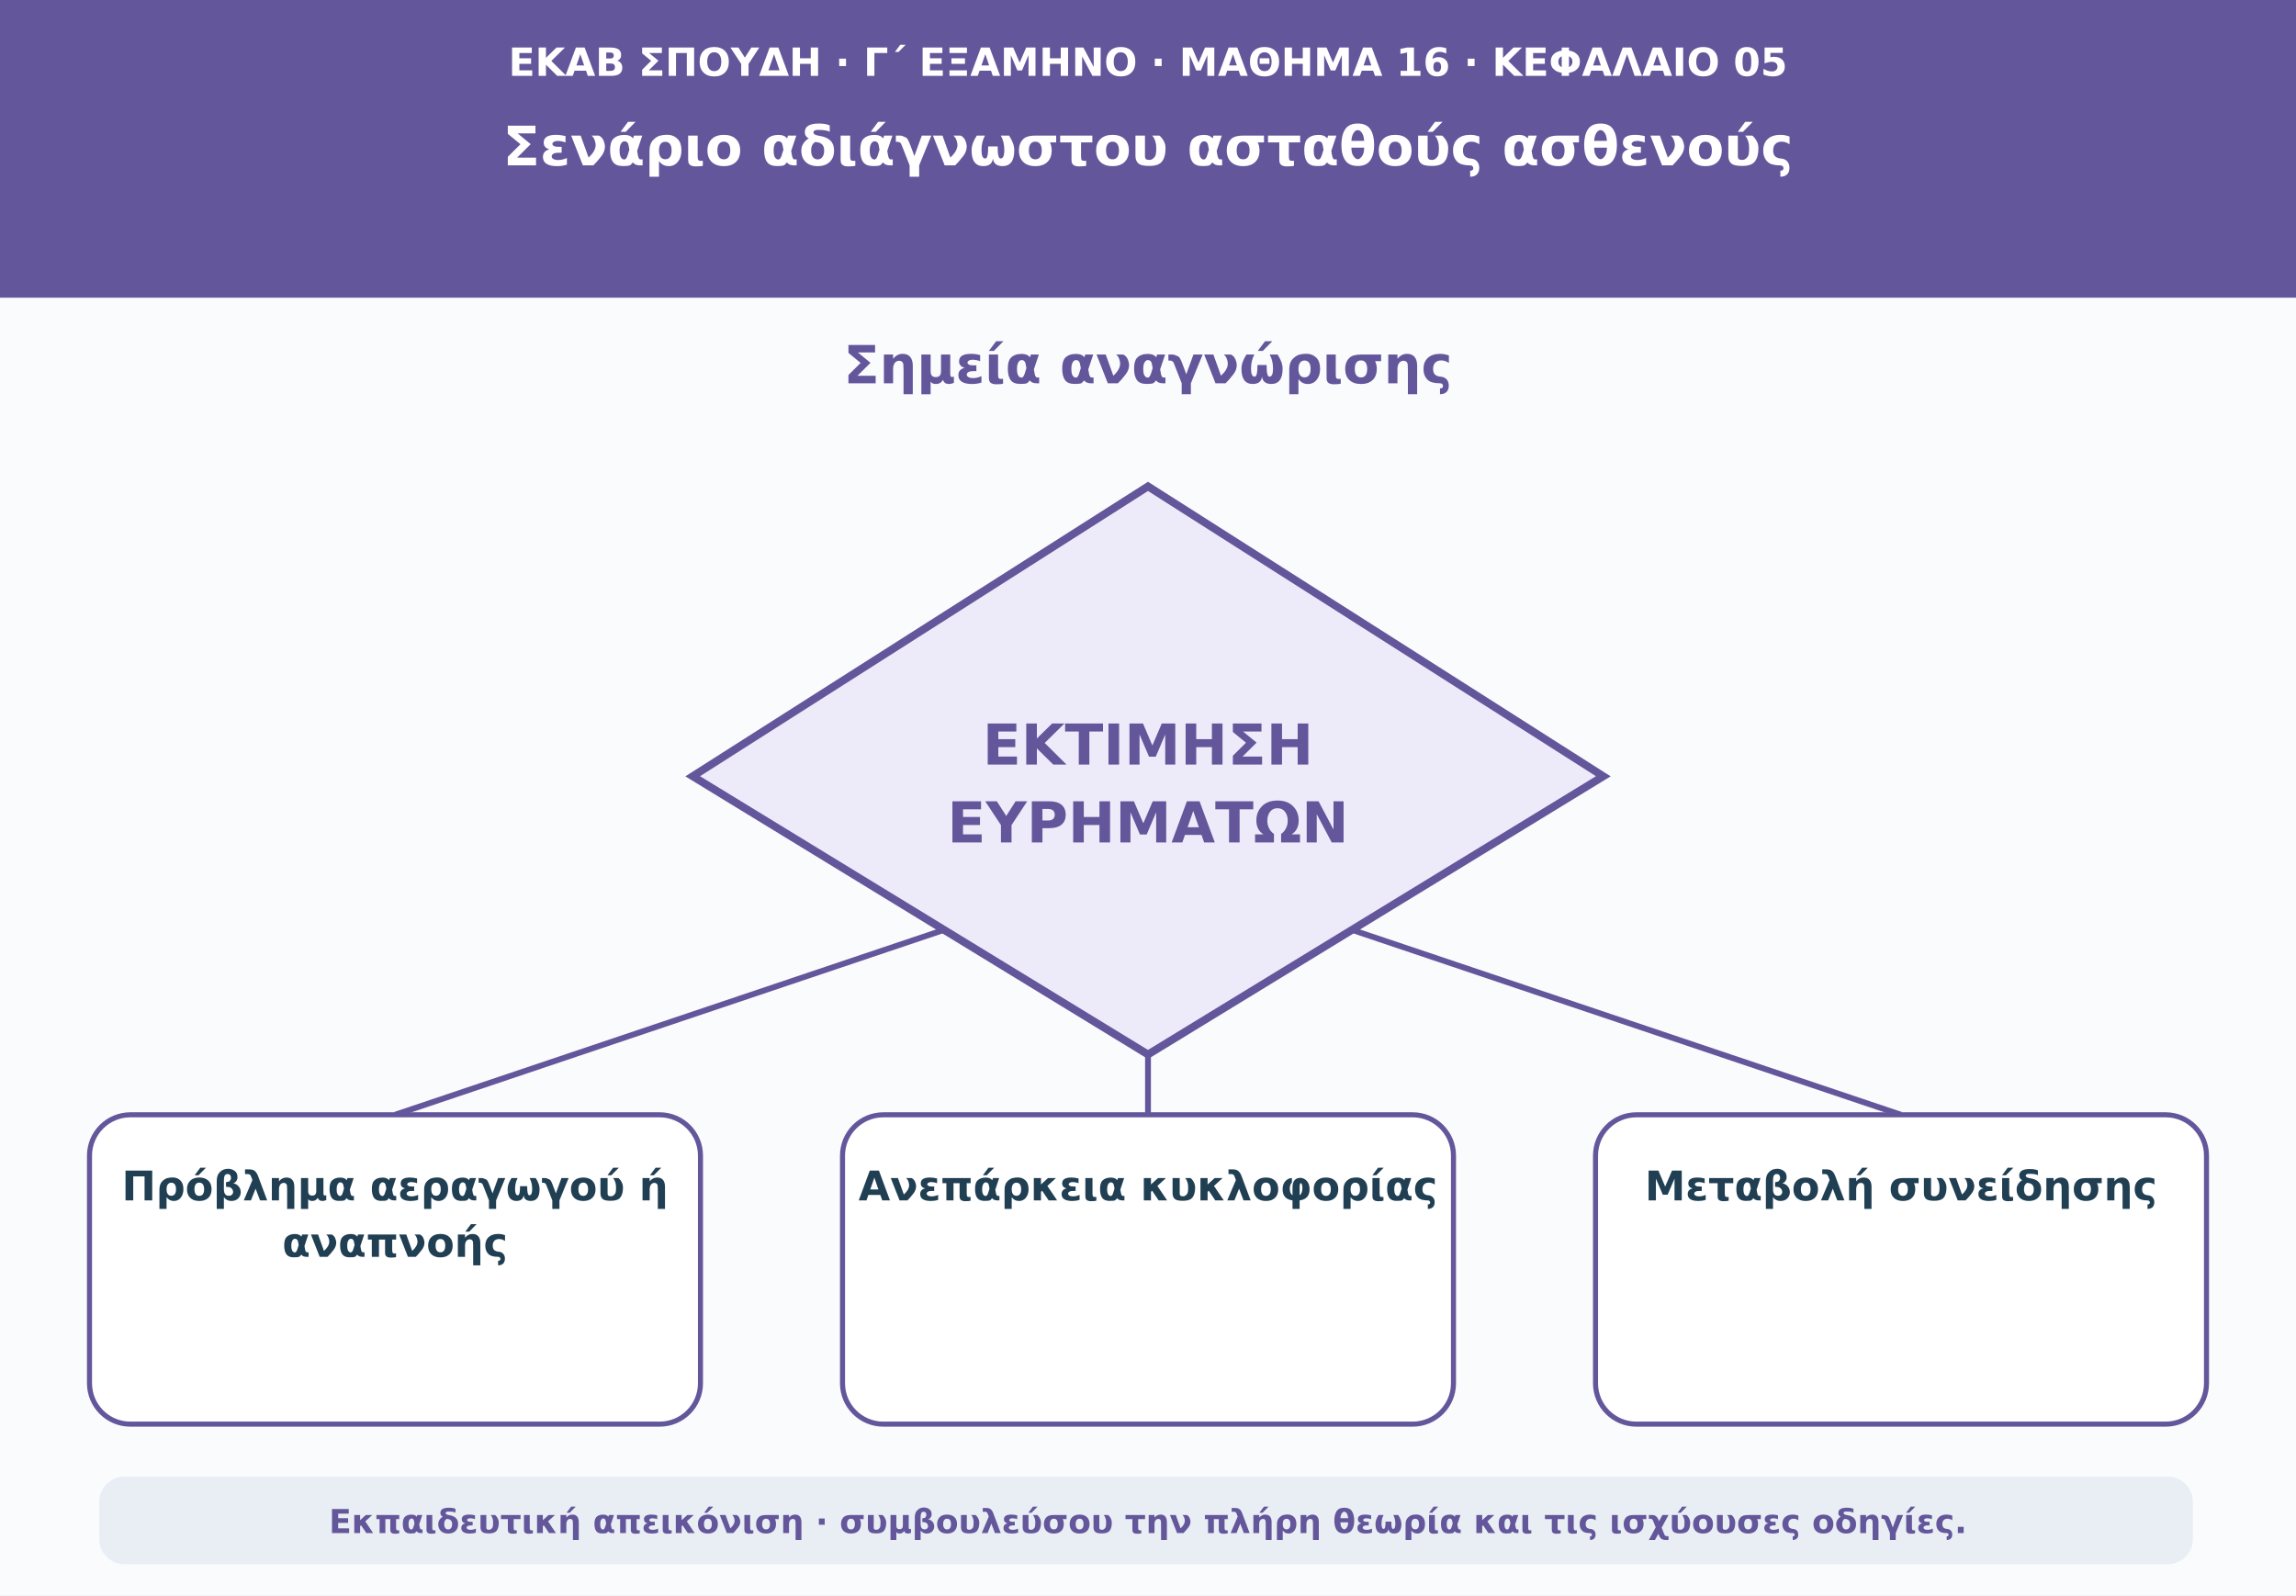
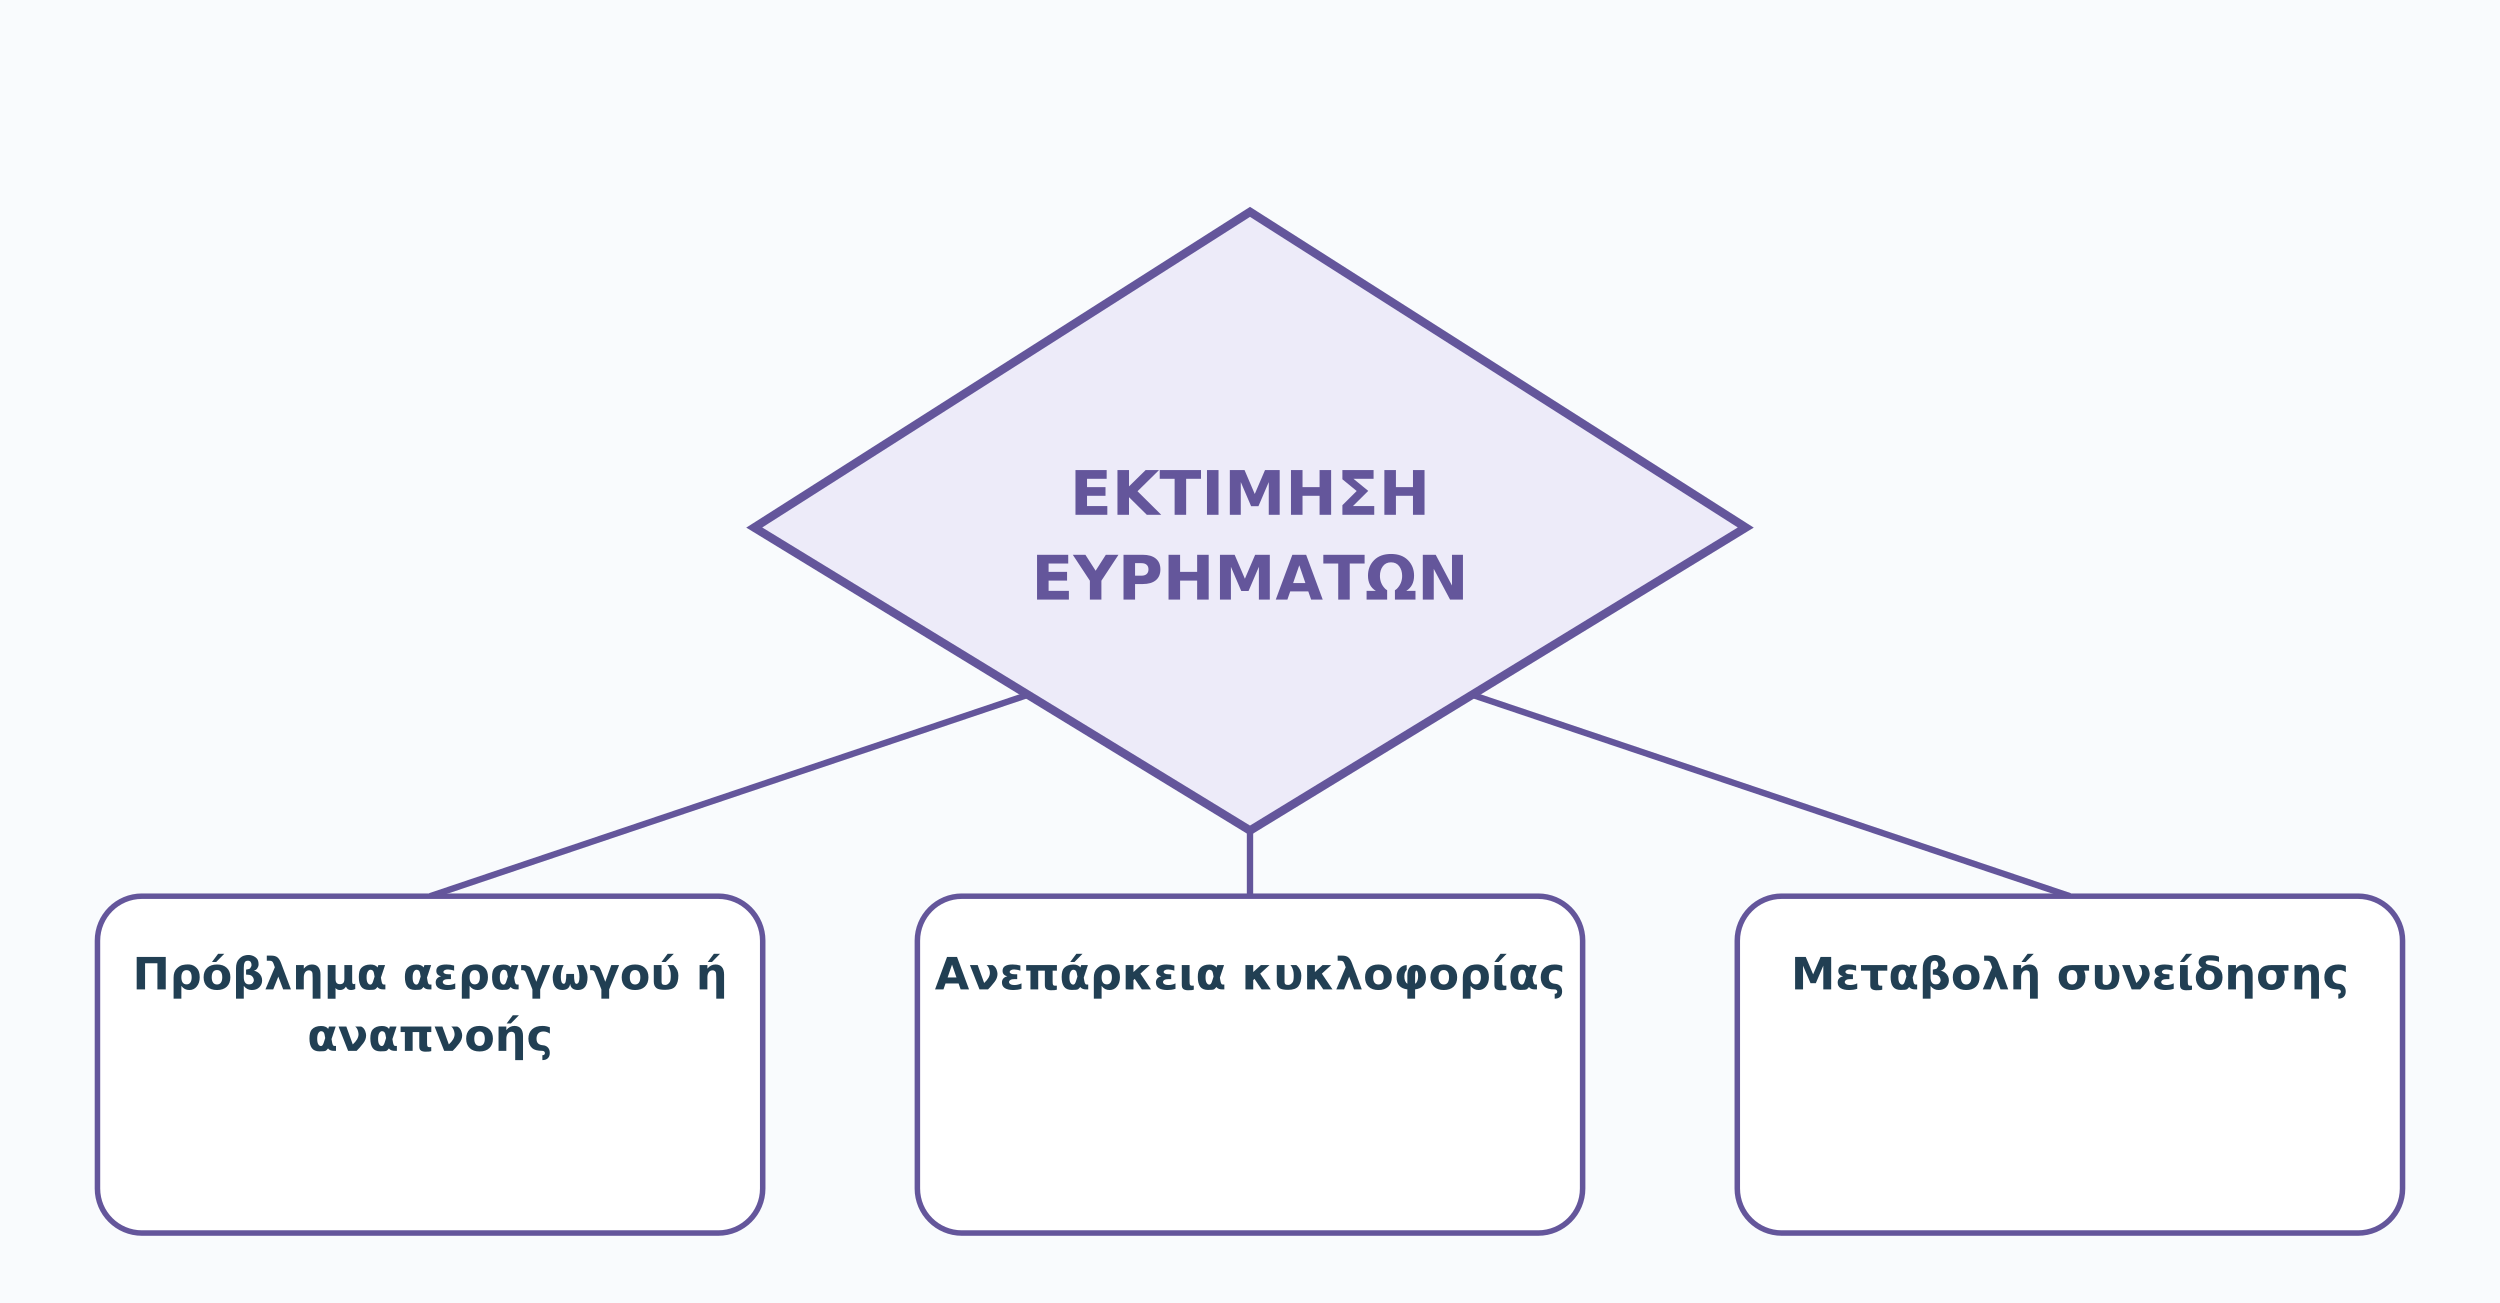
- <svg xmlns="http://www.w3.org/2000/svg" viewBox="0 0 1180 820" role="img" aria-labelledby="t d">
+ <svg xmlns="http://www.w3.org/2000/svg" viewBox="0 150 1180 615" role="img" aria-labelledby="t d">
  <rect width="1180" height="820" fill="#f9fbfd" />
-   <path d="M0 0H1180V153H0Z" fill="#64569b" />
-   <text x="590" y="39" text-anchor="middle" font-family="DejaVu Sans,Arial,sans-serif" font-size="20" font-weight="690" fill="#ffffff">ΕΚΑΒ ΣΠΟΥΔΗ · Γ΄ ΕΞΑΜΗΝΟ · ΜΑΘΗΜΑ 16 · ΚΕΦΑΛΑΙΟ 05</text>
-   <text x="590" y="85" text-anchor="middle" font-family="DejaVu Sans,Arial,sans-serif" font-size="28" font-weight="760" fill="#ffffff">Σενάριο αδιάγνωστου ασταθούς ασθενούς</text>
-   <text x="590" y="197" text-anchor="middle" font-family="DejaVu Sans,Arial,sans-serif" font-size="27" font-weight="740" fill="#64569b">Σημεία αναγνώρισης</text>
  <polygon points="590,250 824,399 590,542 356,399" fill="#edebf9" stroke="#64569b" stroke-width="4" />
  <text x="590" y="393" text-anchor="middle" font-family="DejaVu Sans,Arial,sans-serif" font-size="29" font-weight="750" fill="#64569b">ΕΚΤΙΜΗΣΗ</text>
  <text x="590" y="433" text-anchor="middle" font-family="DejaVu Sans,Arial,sans-serif" font-size="29" font-weight="750" fill="#64569b">ΕΥΡΗΜΑΤΩΝ</text>
  <path d="M485 478L203 573" stroke="#64569b" stroke-width="3" />
  <rect x="46" y="573" width="314" height="159" rx="21" fill="#ffffff" stroke="#64569b" stroke-width="2.6" />
  <text x="203" y="617" text-anchor="middle" font-family="DejaVu Sans,Arial,sans-serif" font-size="21" font-weight="650" fill="#213f53">Πρόβλημα αεραγωγού ή</text>
  <text x="203" y="646" text-anchor="middle" font-family="DejaVu Sans,Arial,sans-serif" font-size="21" font-weight="650" fill="#213f53">αναπνοής</text>
  <path d="M590 542L590 573" stroke="#64569b" stroke-width="3" />
  <rect x="433" y="573" width="314" height="159" rx="21" fill="#ffffff" stroke="#64569b" stroke-width="2.6" />
  <text x="590" y="617" text-anchor="middle" font-family="DejaVu Sans,Arial,sans-serif" font-size="21" font-weight="650" fill="#213f53">Ανεπάρκεια κυκλοφορίας</text>
  <path d="M695 478L977 573" stroke="#64569b" stroke-width="3" />
  <rect x="820" y="573" width="314" height="159" rx="21" fill="#ffffff" stroke="#64569b" stroke-width="2.6" />
  <text x="977" y="617" text-anchor="middle" font-family="DejaVu Sans,Arial,sans-serif" font-size="21" font-weight="650" fill="#213f53">Μεταβολή συνείδησης</text>
-   <rect x="51" y="759" width="1076" height="45" rx="13" fill="#e8eef3" />
-   <text x="590" y="788" text-anchor="middle" font-family="DejaVu Sans,Arial,sans-serif" font-size="17" font-weight="610" fill="#64569b">Εκπαιδευτική απεικόνιση · συμβουλεύσου την πλήρη θεωρία και τις ισχύουσες οδηγίες.</text>
</svg>
